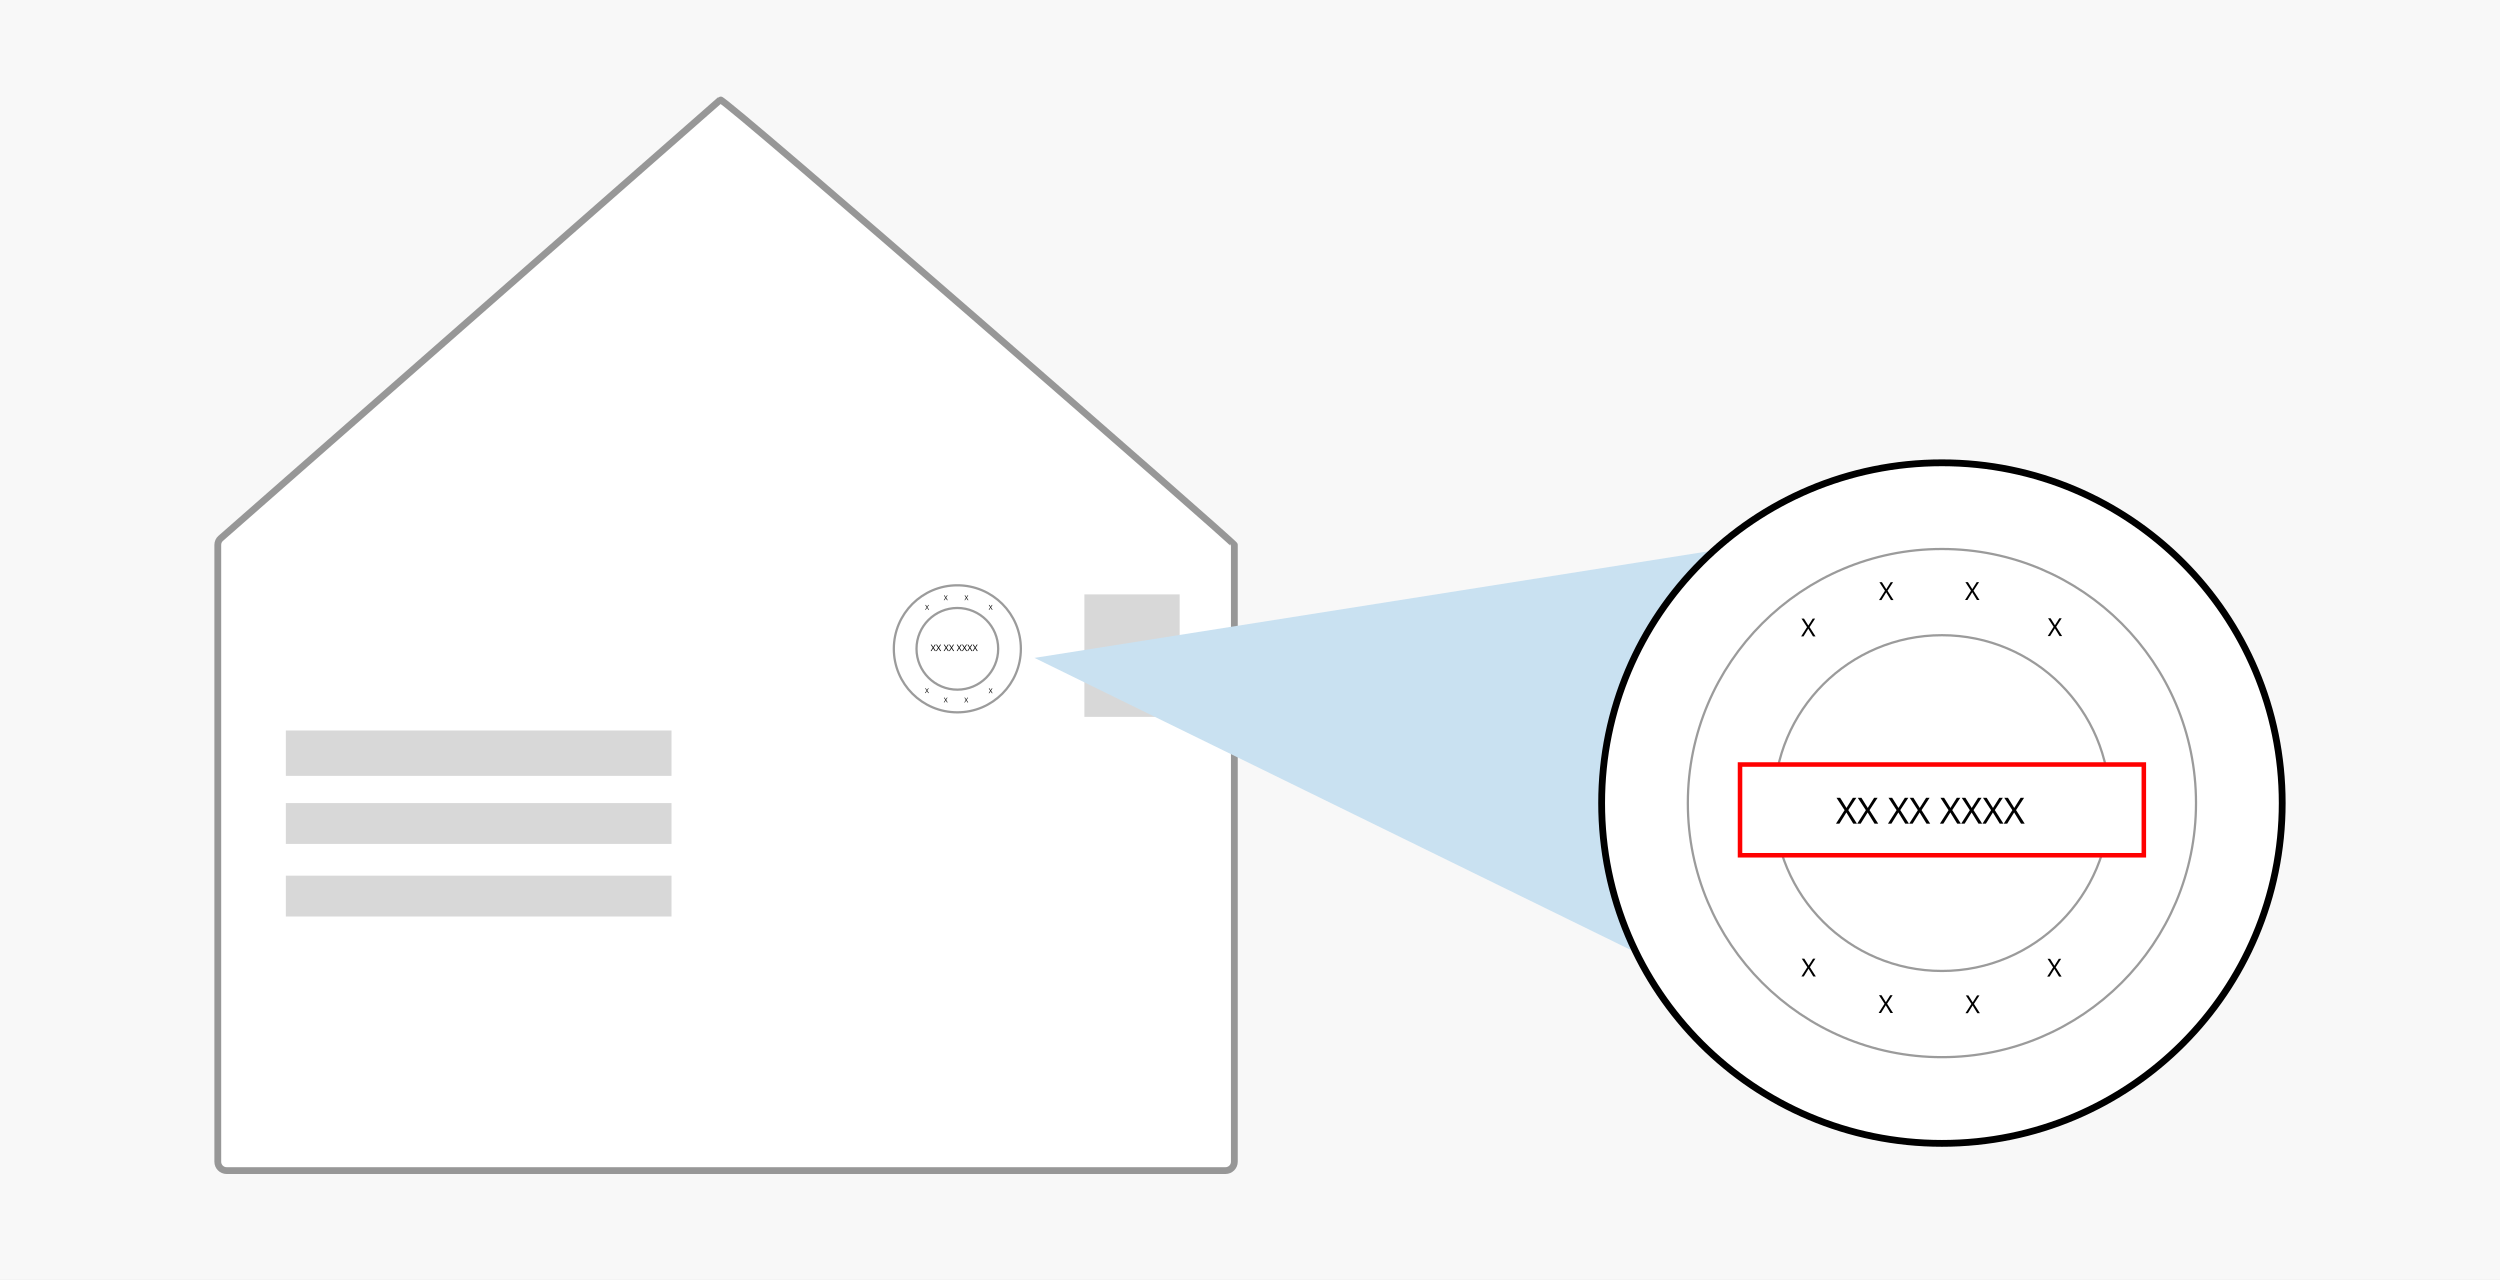
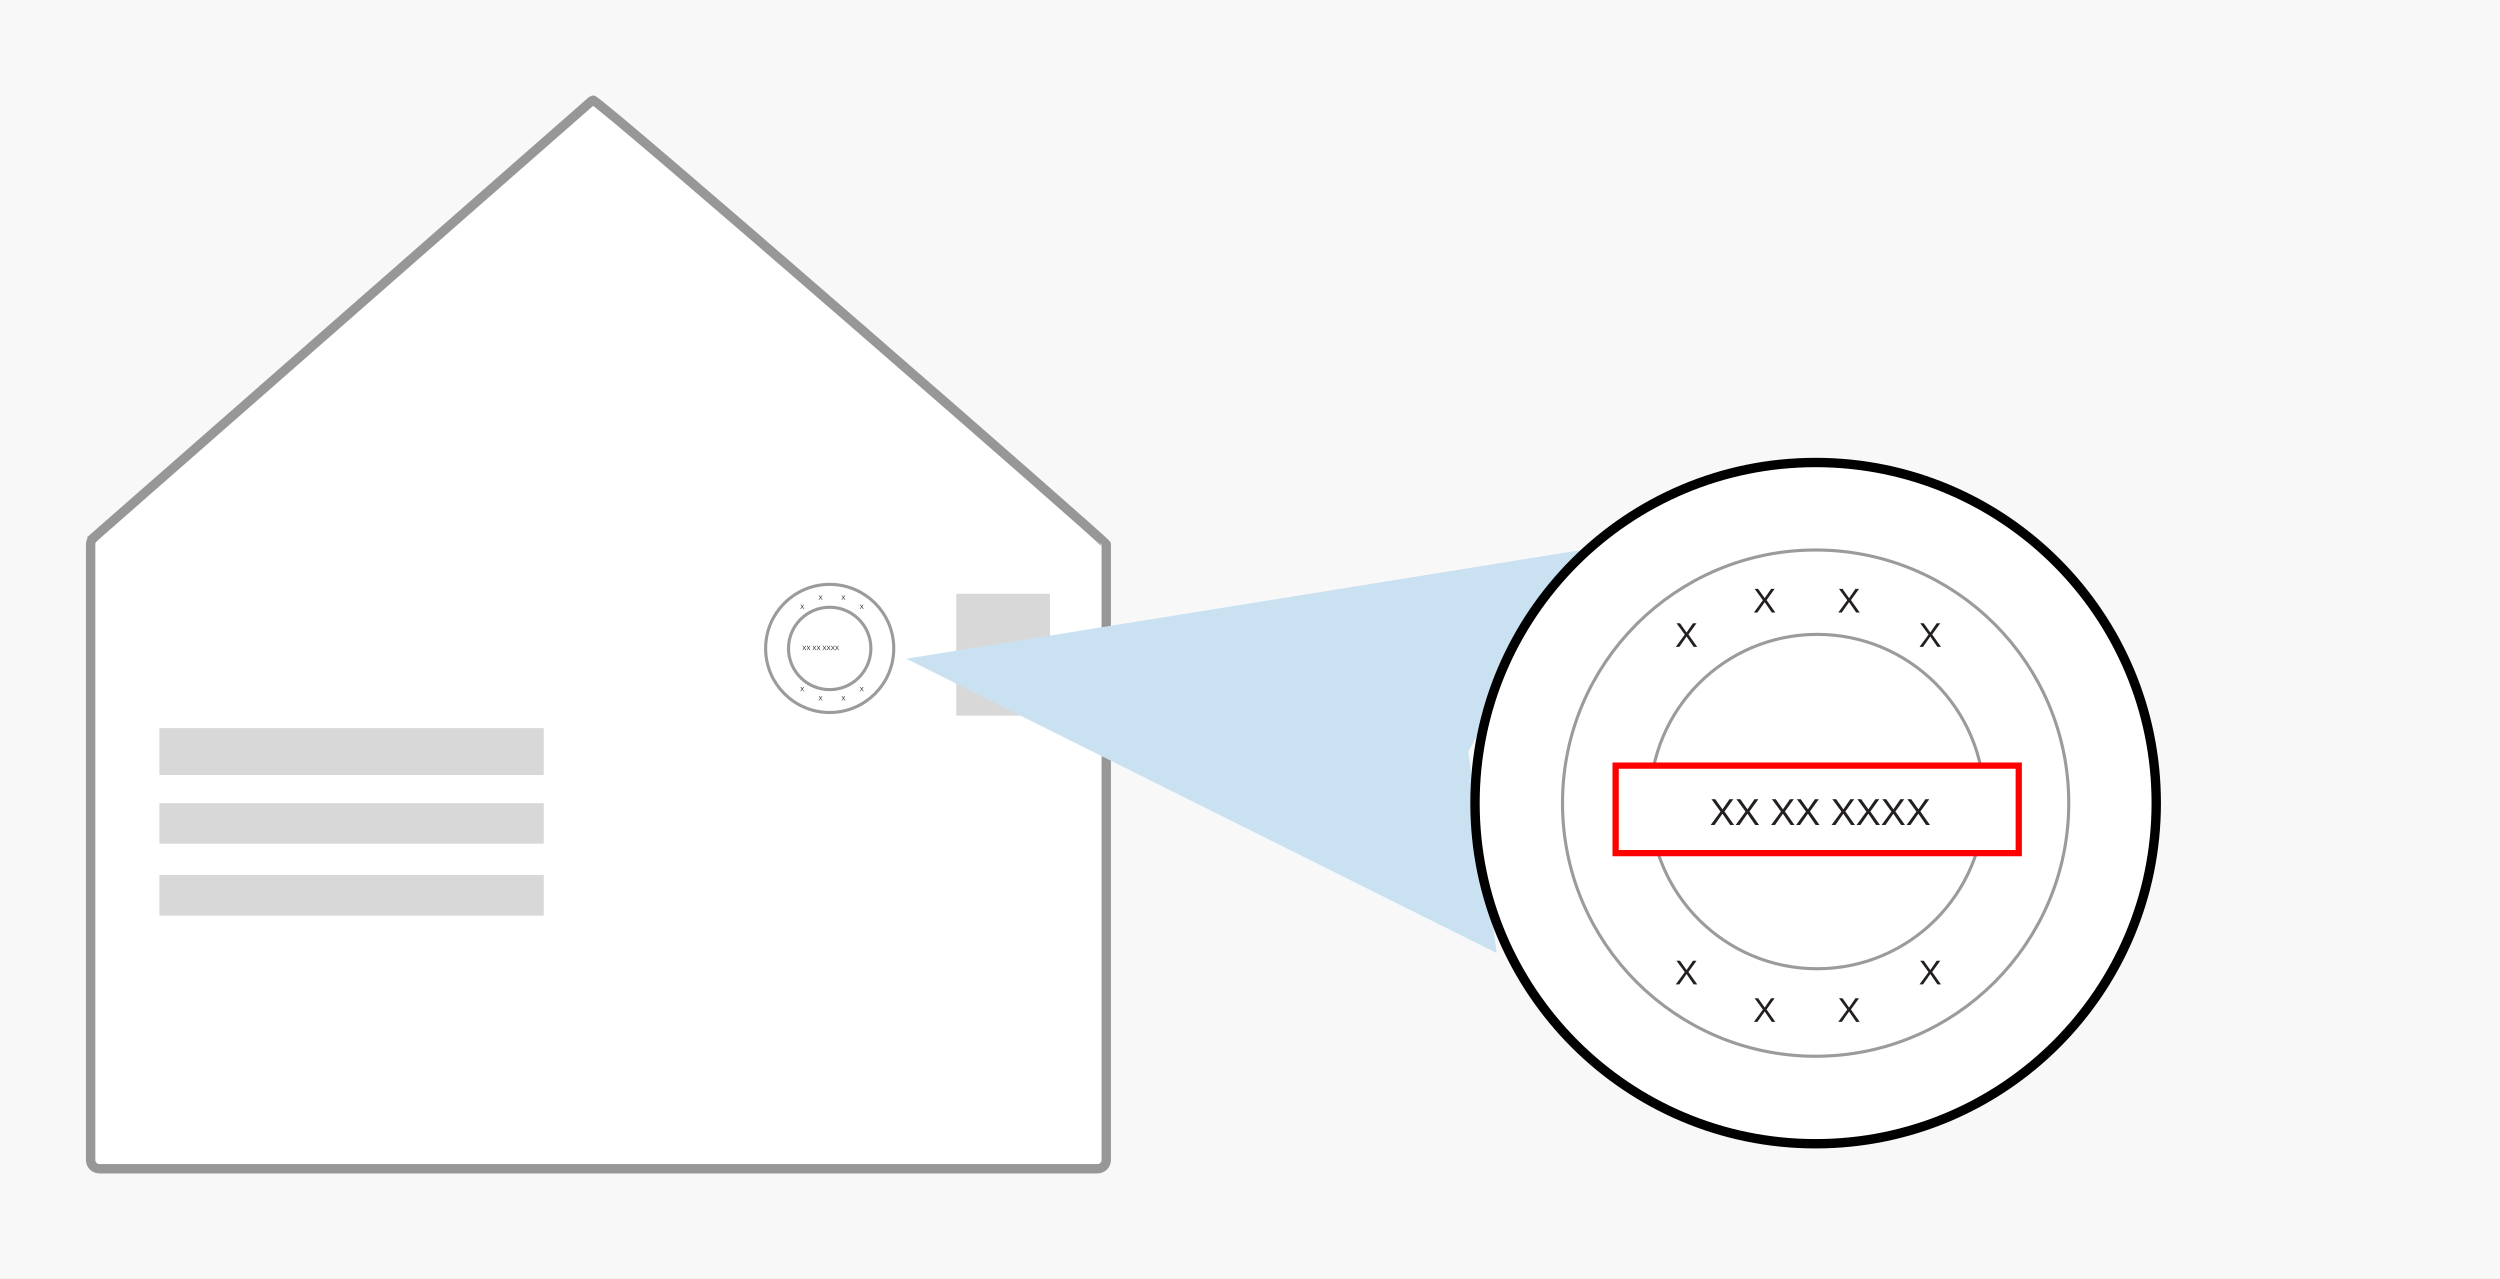
- <svg xmlns="http://www.w3.org/2000/svg" version="1.1" id="Layer_1" x="0px" y="0px" width="1102px" height="564px" viewBox="0 0 1102 564" style="enable-background:new 0 0 1102 564;" xml:space="preserve">
-   <style type="text/css">
- 	.st0{fill:#F3F2F1;}
- 	.st1{fill-rule:evenodd;clip-rule:evenodd;fill:#F3F2F1;}
- 	.st2{fill:none;stroke:#008242;stroke-width:3;stroke-miterlimit:10;}
- 	.st3{fill:#008242;}
- 	.st4{fill:#FFFFFF;}
- 	.st5{fill:none;stroke:#FFFFFF;stroke-width:4;stroke-miterlimit:10;}
- 	.st6{fill:#1D70B8;}
- 	.st7{fill:#F8F8F8;}
- 	.st8{fill:#FFFFFF;stroke:#979797;stroke-width:3;}
- 	.st9{fill:#D7D7D7;}
- 	.st10{fill:none;stroke:#979797;}
- 	.st11{fill:none;stroke:#979797;stroke-linecap:square;}
- 	.st12{fill:#C9E1F1;}
- 	.st13{fill:#FFFFFF;stroke:#000000;stroke-width:3;}
- 	.st14{fill:none;stroke:#FF0000;stroke-width:2;}
- 	.st15{fill:#9B9B9B;}
- 	.st16{fill-rule:evenodd;clip-rule:evenodd;fill:#D8D8D8;}
- 	.st17{fill:#FFFFFF;stroke:#9B9B9B;}
- 	.st18{fill:none;stroke:#9B9B9B;}
- 	.st19{fill:#FFFFFF;stroke:#FF0000;stroke-width:2;}
- 	.st20{fill-rule:evenodd;clip-rule:evenodd;fill:#F8E71C;}
- 	.st21{fill-rule:evenodd;clip-rule:evenodd;}
- 	.st22{fill:none;stroke:#FFFFFF;stroke-width:4;stroke-linecap:square;}
- 	.st23{fill-rule:evenodd;clip-rule:evenodd;fill:#FFFFFF;}
- 	.st24{fill-rule:evenodd;clip-rule:evenodd;fill:#00703C;}
- 	.st25{fill:#B10E1E;}
- 	.st26{fill-rule:evenodd;clip-rule:evenodd;fill:#B10E1E;}
- 	.st27{fill-rule:evenodd;clip-rule:evenodd;fill:#B10E1E;stroke:#979797;}
- 	.st28{fill-rule:evenodd;clip-rule:evenodd;fill:#D0021B;}
- 	.st29{fill:none;stroke:#DF0A15;stroke-miterlimit:10;}
- 	.st30{fill:#F7931E;}
- 	.st31{fill:none;}
- 	.st32{font-family:'ArialMT';}
- 	.st33{font-size:4px;}
- 	.st34{font-size:3px;}
- 	.st35{font-size:16px;}
- 	.st36{font-size:11px;}
- </style>
-   <rect id="Rectangle_2_" class="st7" width="1102" height="564" />
-   <path id="Shape" class="st8" d="M317.5,44L97.3,237.3l0,0c-0.8,0.7-1.3,1.7-1.3,2.9v271.9c0,2.1,1.7,3.9,3.9,3.9h440.3  c2.1,0,3.9-1.7,3.9-3.9V240.2C544,239.1,318.9,42.7,317.5,44z" />
-   <rect x="126" y="322" class="st16" width="170" height="20" />
-   <rect id="Rectangle-Copy" x="126" y="354" class="st16" width="170" height="18" />
-   <rect id="Rectangle-Copy-3_1_" x="478" y="262" class="st16" width="42" height="54" />
-   <rect id="Rectangle-Copy-2" x="126" y="386" class="st16" width="170" height="18" />
-   <polygon id="Path-4-Copy_1_" class="st12" points="759.4,242 456,290 721.4,420 708.6,331 " />
-   <circle id="Oval-Copy_1_" class="st13" cx="856" cy="354" r="150" />
-   <circle id="Oval-Copy-2" class="st17" cx="856" cy="354" r="112" />
-   <circle id="Oval-Copy-4" class="st18" cx="422" cy="286" r="28" />
-   <circle id="Oval-Copy-5" class="st17" cx="422" cy="286" r="18" />
-   <circle id="Oval-Copy-3" class="st17" cx="856" cy="354" r="74" />
-   <rect id="Rectangle-Copy-4_1_" x="767" y="337" class="st19" width="178" height="40" />
-   <rect x="410.2" y="284.1" class="st31" width="27.7" height="3.2" />
-   <text transform="matrix(1 0 0 1 410.1908 287.0039)" class="st32 st33">XX XX XXXX</text>
-   <rect x="407.7" y="303.4" class="st31" width="4.2" height="3.2" />
-   <text transform="matrix(1 0 0 1 407.7138 305.5166)" class="st32 st34">X</text>
-   <rect x="435.8" y="303.4" class="st31" width="3.1" height="3.2" />
-   <text transform="matrix(1 0 0 1 435.7894 305.5698)" class="st32 st34">X</text>
-   <rect x="416" y="307.5" class="st31" width="3.1" height="3.2" />
-   <text transform="matrix(1 0 0 1 415.9938 309.6312)" class="st32 st34">X</text>
-   <rect x="425" y="307.5" class="st31" width="3.1" height="3.2" />
-   <text transform="matrix(1 0 0 1 425.0357 309.6457)" class="st32 st34">X</text>
-   <rect x="407.8" y="266.6" class="st31" width="4.2" height="3.2" />
-   <text transform="matrix(1 0 0 1 407.776 268.7949)" class="st32 st34">X</text>
-   <rect x="416" y="262.4" class="st31" width="4.2" height="3.2" />
-   <text transform="matrix(1 0 0 1 416.0093 264.5664)" class="st32 st34">X</text>
-   <rect x="425.1" y="262.4" class="st31" width="4.2" height="3.2" />
-   <text transform="matrix(1 0 0 1 425.1164 264.5644)" class="st32 st34">X</text>
-   <rect x="435.8" y="266.7" class="st31" width="4.2" height="3.2" />
-   <text transform="matrix(1 0 0 1 435.7945 268.8036)" class="st32 st34">X</text>
-   <rect x="788.2" y="351.6" class="st31" width="136.3" height="15.1" />
-   <text transform="matrix(1 0 0 1 809.2277 363.0785)" class="st32 st35">XX XX XXXX</text>
-   <rect x="794" y="422.6" class="st31" width="10.6" height="15.1" />
-   <text transform="matrix(1 0 0 1 794.0131 430.4276)" class="st32 st36">X</text>
-   <rect x="828" y="438.7" class="st31" width="10.6" height="15.1" />
-   <text transform="matrix(1 0 0 1 828.0441 446.5435)" class="st32 st36">X</text>
-   <rect x="866.3" y="438.8" class="st31" width="10.6" height="15.1" />
-   <text transform="matrix(1 0 0 1 866.3316 446.6256)" class="st32 st36">X</text>
-   <rect x="902.4" y="422.6" class="st31" width="10.6" height="15.1" />
-   <text transform="matrix(1 0 0 1 902.3508 430.4892)" class="st32 st36">X</text>
-   <rect x="793.9" y="272.7" class="st31" width="10.6" height="15.1" />
-   <text transform="matrix(1 0 0 1 793.8842 280.5318)" class="st32 st36">X</text>
-   <rect x="828.2" y="256.6" class="st31" width="10.6" height="15.1" />
-   <text transform="matrix(1 0 0 1 828.2418 264.5019)" class="st32 st36">X</text>
-   <rect x="866.1" y="256.6" class="st31" width="10.6" height="15.1" />
-   <text transform="matrix(1 0 0 1 866.147 264.472)" class="st32 st36">X</text>
-   <rect x="902.6" y="272.5" class="st31" width="10.6" height="15.1" />
-   <text transform="matrix(1 0 0 1 902.5817 280.385)" class="st32 st36">X</text>
+ <svg xmlns="http://www.w3.org/2000/svg" width="800px" height="409px" viewBox="0 0 800 409" version="1.1">
+   <g id="Page-1" stroke="none" stroke-width="1" fill="none" fill-rule="evenodd">
+     <g id="1.0--Home-Office-Details-" transform="translate(-159, -686)">
+       <g id="Group" transform="translate(159, 686)">
+         <rect id="Rectangle" fill="#F8F8F8" fill-rule="nonzero" x="0" y="0" width="800" height="409" />
+         <g id="noun_open-envelope_107402" transform="translate(29, 32)" fill="#FFFFFF" fill-rule="nonzero" stroke="#979797" stroke-width="3">
+           <path d="M160.656,0.005 L0.959,140.071 L0.978,140.093 C0.392,140.61 0,141.34 0,142.183 L0,339.191 C0,340.742 1.254,342 2.799,342 L322.201,342 C323.746,342 325,340.742 325,339.191 L325,142.183 C325,141.34 161.712,-0.924 160.656,0.005 Z" id="Shape" />
+         </g>
+         <rect id="Rectangle" fill="#D8D8D8" x="51" y="233" width="123" height="15" />
+         <rect id="Rectangle-Copy" fill="#D8D8D8" x="51" y="257" width="123" height="13" />
+         <rect id="Rectangle-Copy-3" fill="#D8D8D8" x="306" y="190" width="30" height="39" />
+         <rect id="Rectangle-Copy-2" fill="#D8D8D8" x="51" y="280" width="123" height="13" />
+         <polygon id="Path-4-Copy" fill="#C9E1F1" fill-rule="nonzero" points="506 176 290 210.787 478.968 305 469.82 240.5" />
+         <circle id="Oval-Copy" stroke="#000000" stroke-width="3" fill="#FFFFFF" fill-rule="nonzero" cx="581" cy="257" r="109" />
+         <circle id="Oval-Copy-2" stroke="#9B9B9B" fill="#FFFFFF" fill-rule="nonzero" cx="581" cy="257" r="81" />
+         <g id="CIRCLE" transform="translate(245, 187)">
+           <circle id="Oval-Copy-4" stroke="#9B9B9B" fill-rule="nonzero" cx="20.5" cy="20.5" r="20.5" />
+           <circle id="Oval-Copy-5" stroke="#9B9B9B" fill="#FFFFFF" fill-rule="nonzero" cx="20.5" cy="20.5" r="13.179" />
+           <text id="XX-XX-XXXX" font-family="ArialMT, Arial" font-size="2" font-weight="normal" fill="#231F20">
+             <tspan x="11.714" y="21.036">XX XX XXXX</tspan>
+           </text>
+           <text id="X" font-family="ArialMT, Arial" font-size="2" font-weight="normal" fill="#231F20">
+             <tspan x="30.083" y="7.857">X</tspan>
+           </text>
+           <text id="X-Copy-18" font-family="ArialMT, Arial" font-size="2" font-weight="normal" fill="#231F20">
+             <tspan x="30.083" y="34.214">X</tspan>
+           </text>
+           <text id="X-Copy-12" font-family="ArialMT, Arial" font-size="2" font-weight="normal" fill="#231F20">
+             <tspan x="11.047" y="7.857">X</tspan>
+           </text>
+           <text id="X-Copy-19" font-family="ArialMT, Arial" font-size="2" font-weight="normal" fill="#231F20">
+             <tspan x="11.047" y="34.214">X</tspan>
+           </text>
+           <text id="X-Copy-16" font-family="ArialMT, Arial" font-size="2" font-weight="normal" fill="#231F20">
+             <tspan x="16.904" y="4.929">X</tspan>
+           </text>
+           <text id="X-Copy-20" font-family="ArialMT, Arial" font-size="2" font-weight="normal" fill="#231F20">
+             <tspan x="16.904" y="37.143">X</tspan>
+           </text>
+           <text id="X-Copy-17" font-family="ArialMT, Arial" font-size="2" font-weight="normal" fill="#231F20">
+             <tspan x="24.226" y="4.929">X</tspan>
+           </text>
+           <text id="X-Copy-21" font-family="ArialMT, Arial" font-size="2" font-weight="normal" fill="#231F20">
+             <tspan x="24.226" y="37.143">X</tspan>
+           </text>
+         </g>
+         <circle id="Oval-Copy-3" stroke="#9B9B9B" fill="#FFFFFF" fill-rule="nonzero" cx="581.5" cy="256.5" r="53.5" />
+         <text id="X" font-family="ArialMT, Arial" font-size="11" font-weight="normal" line-spacing="17" fill="#231F20">
+           <tspan x="536" y="207">X</tspan>
+         </text>
+         <text id="X-Copy-4" font-family="ArialMT, Arial" font-size="11" font-weight="normal" line-spacing="17" fill="#231F20">
+           <tspan x="536" y="315">X</tspan>
+         </text>
+         <text id="X-Copy" font-family="ArialMT, Arial" font-size="11" font-weight="normal" line-spacing="17" fill="#231F20">
+           <tspan x="561" y="196">X</tspan>
+         </text>
+         <text id="X-Copy-5" font-family="ArialMT, Arial" font-size="11" font-weight="normal" line-spacing="17" fill="#231F20">
+           <tspan x="561" y="327">X</tspan>
+         </text>
+         <text id="X-Copy-2" font-family="ArialMT, Arial" font-size="11" font-weight="normal" line-spacing="17" fill="#231F20">
+           <tspan x="588" y="196">X</tspan>
+         </text>
+         <text id="X-Copy-6" font-family="ArialMT, Arial" font-size="11" font-weight="normal" line-spacing="17" fill="#231F20">
+           <tspan x="588" y="327">X</tspan>
+         </text>
+         <text id="X-Copy-3" font-family="ArialMT, Arial" font-size="11" font-weight="normal" line-spacing="17" fill="#231F20">
+           <tspan x="614" y="207">X</tspan>
+         </text>
+         <text id="X-Copy-7" font-family="ArialMT, Arial" font-size="11" font-weight="normal" line-spacing="17" fill="#231F20">
+           <tspan x="614" y="315">X</tspan>
+         </text>
+         <rect id="Rectangle-Copy-4" stroke="#FF0000" stroke-width="2" fill="#FFFFFF" fill-rule="nonzero" x="517" y="245" width="129" height="28" />
+         <text id="XX-XX-XXXX" font-family="ArialMT, Arial" font-size="12" font-weight="normal" line-spacing="17" fill="#231F20">
+           <tspan x="547.15" y="264">XX XX XXXX</tspan>
+           <tspan x="617.85" y="264" font-size="11"> </tspan>
+         </text>
+       </g>
+     </g>
+   </g>
</svg>
